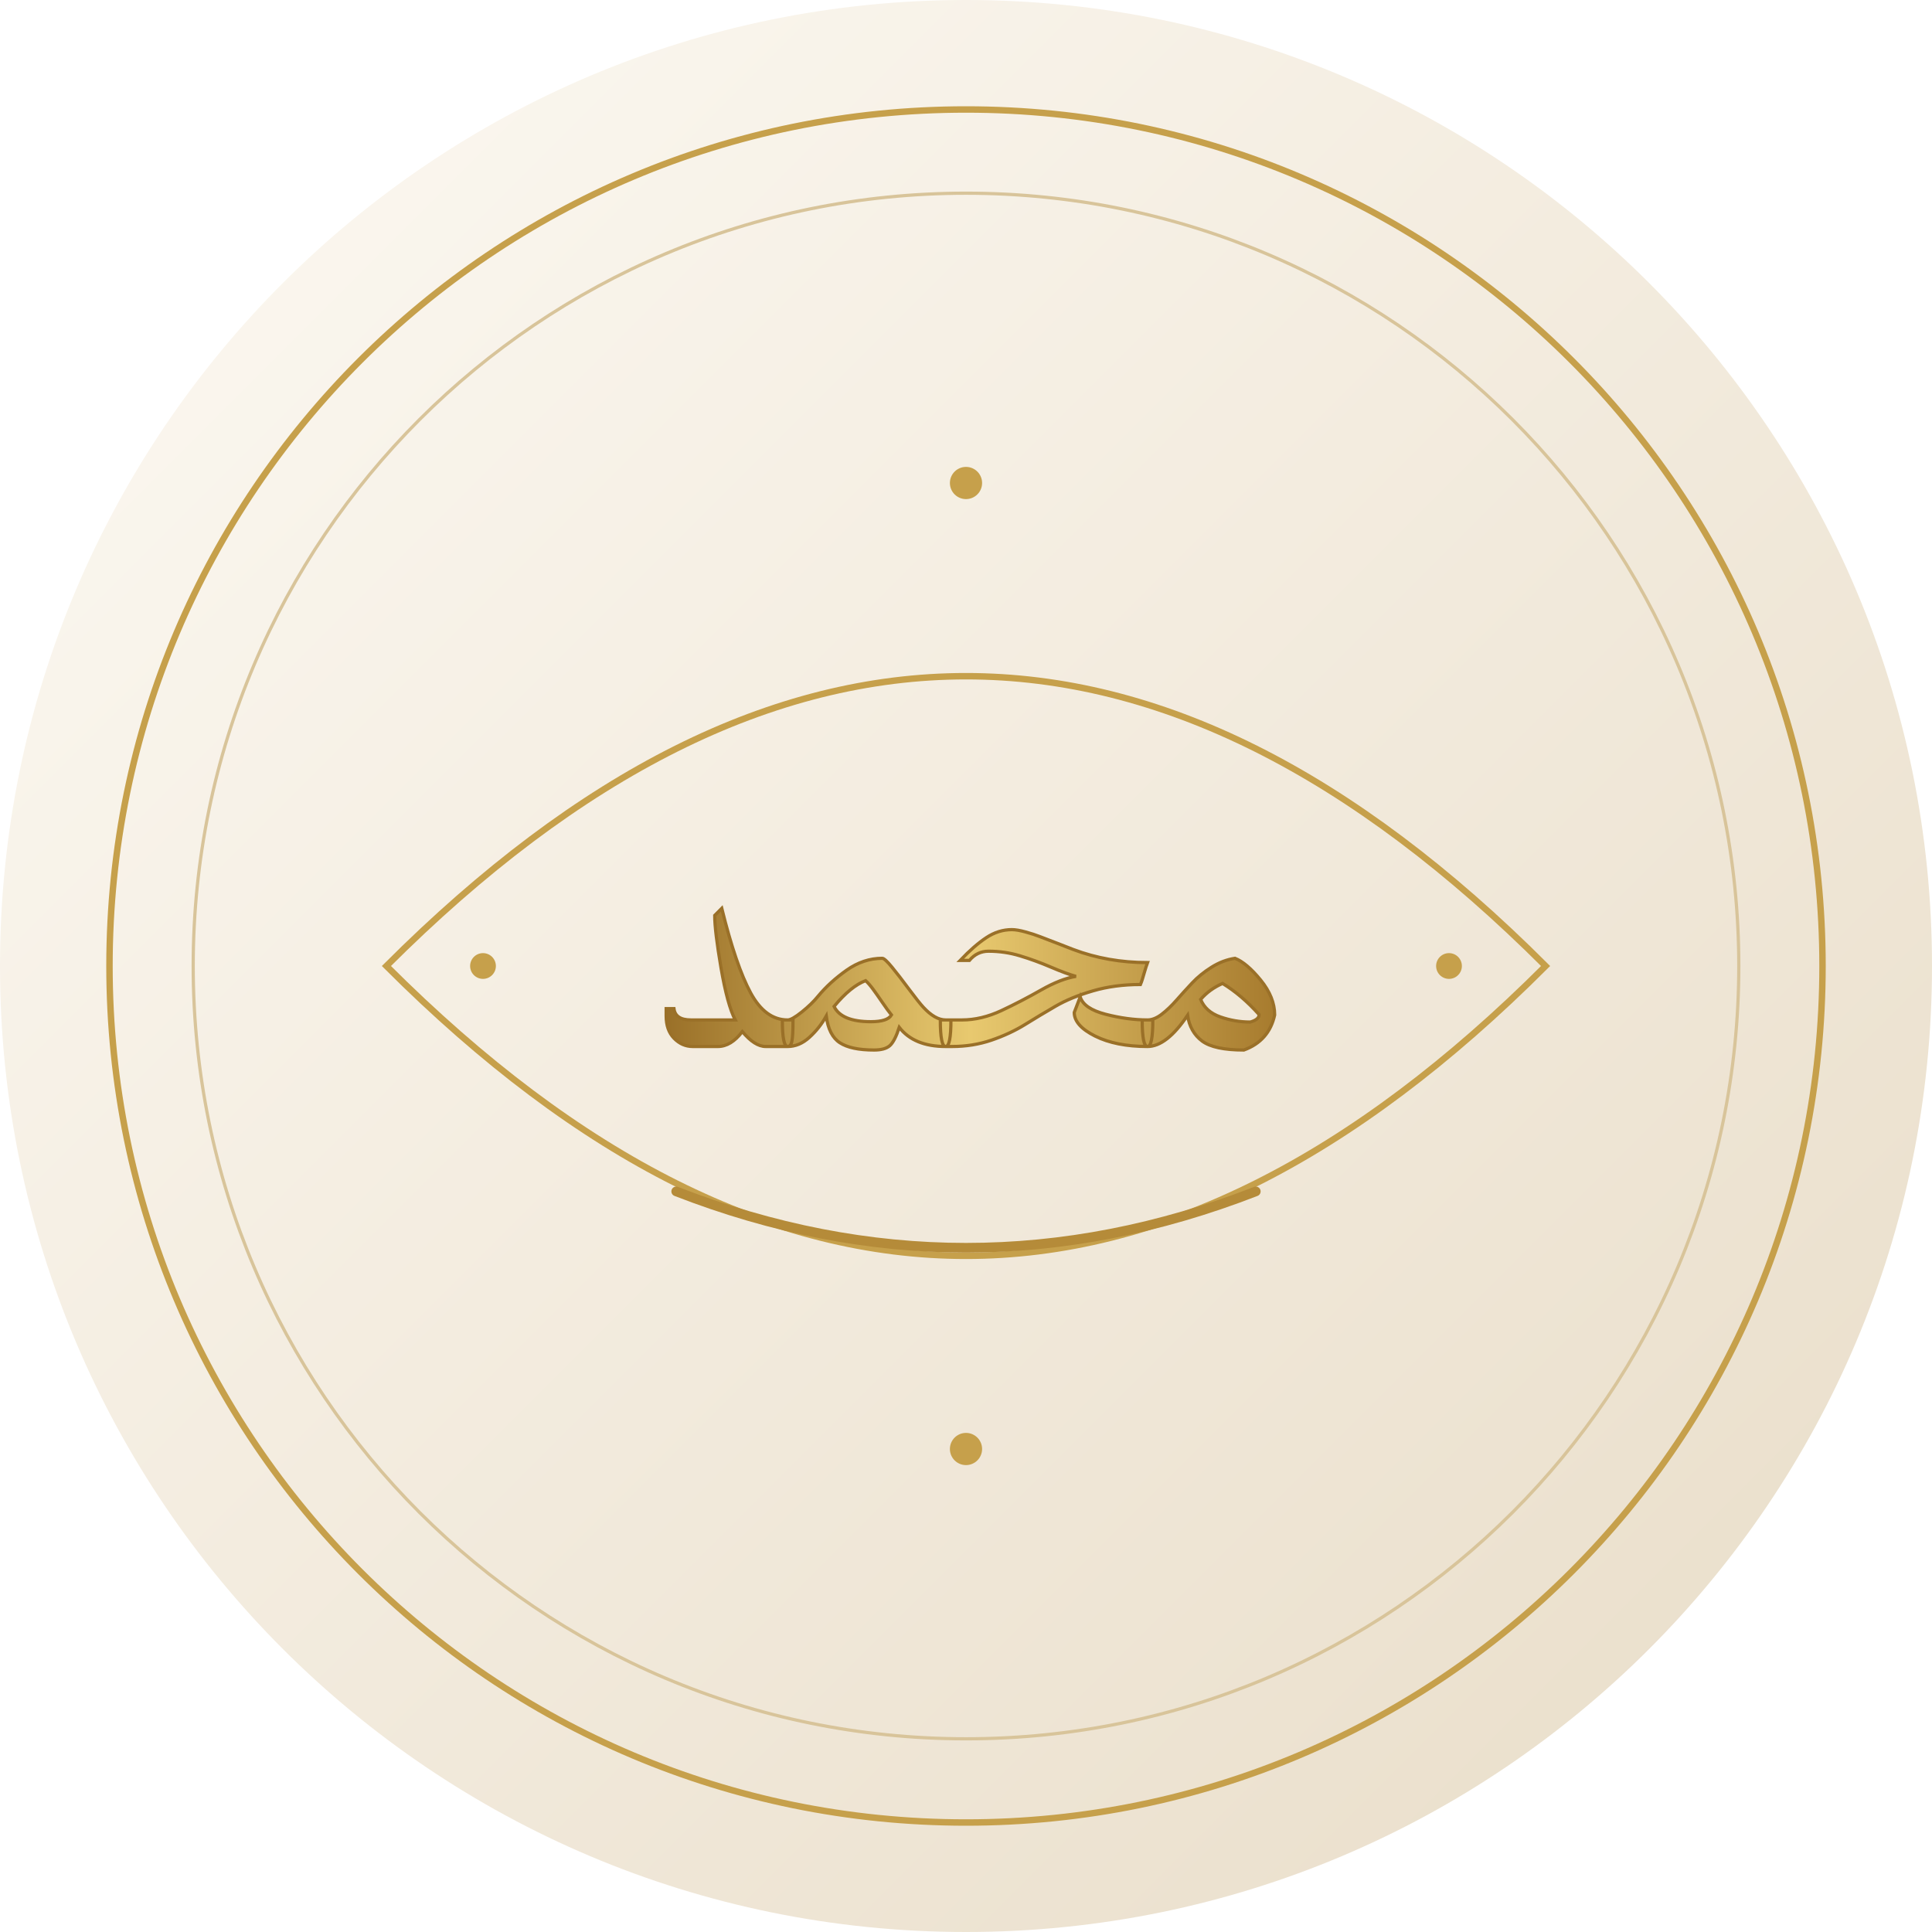
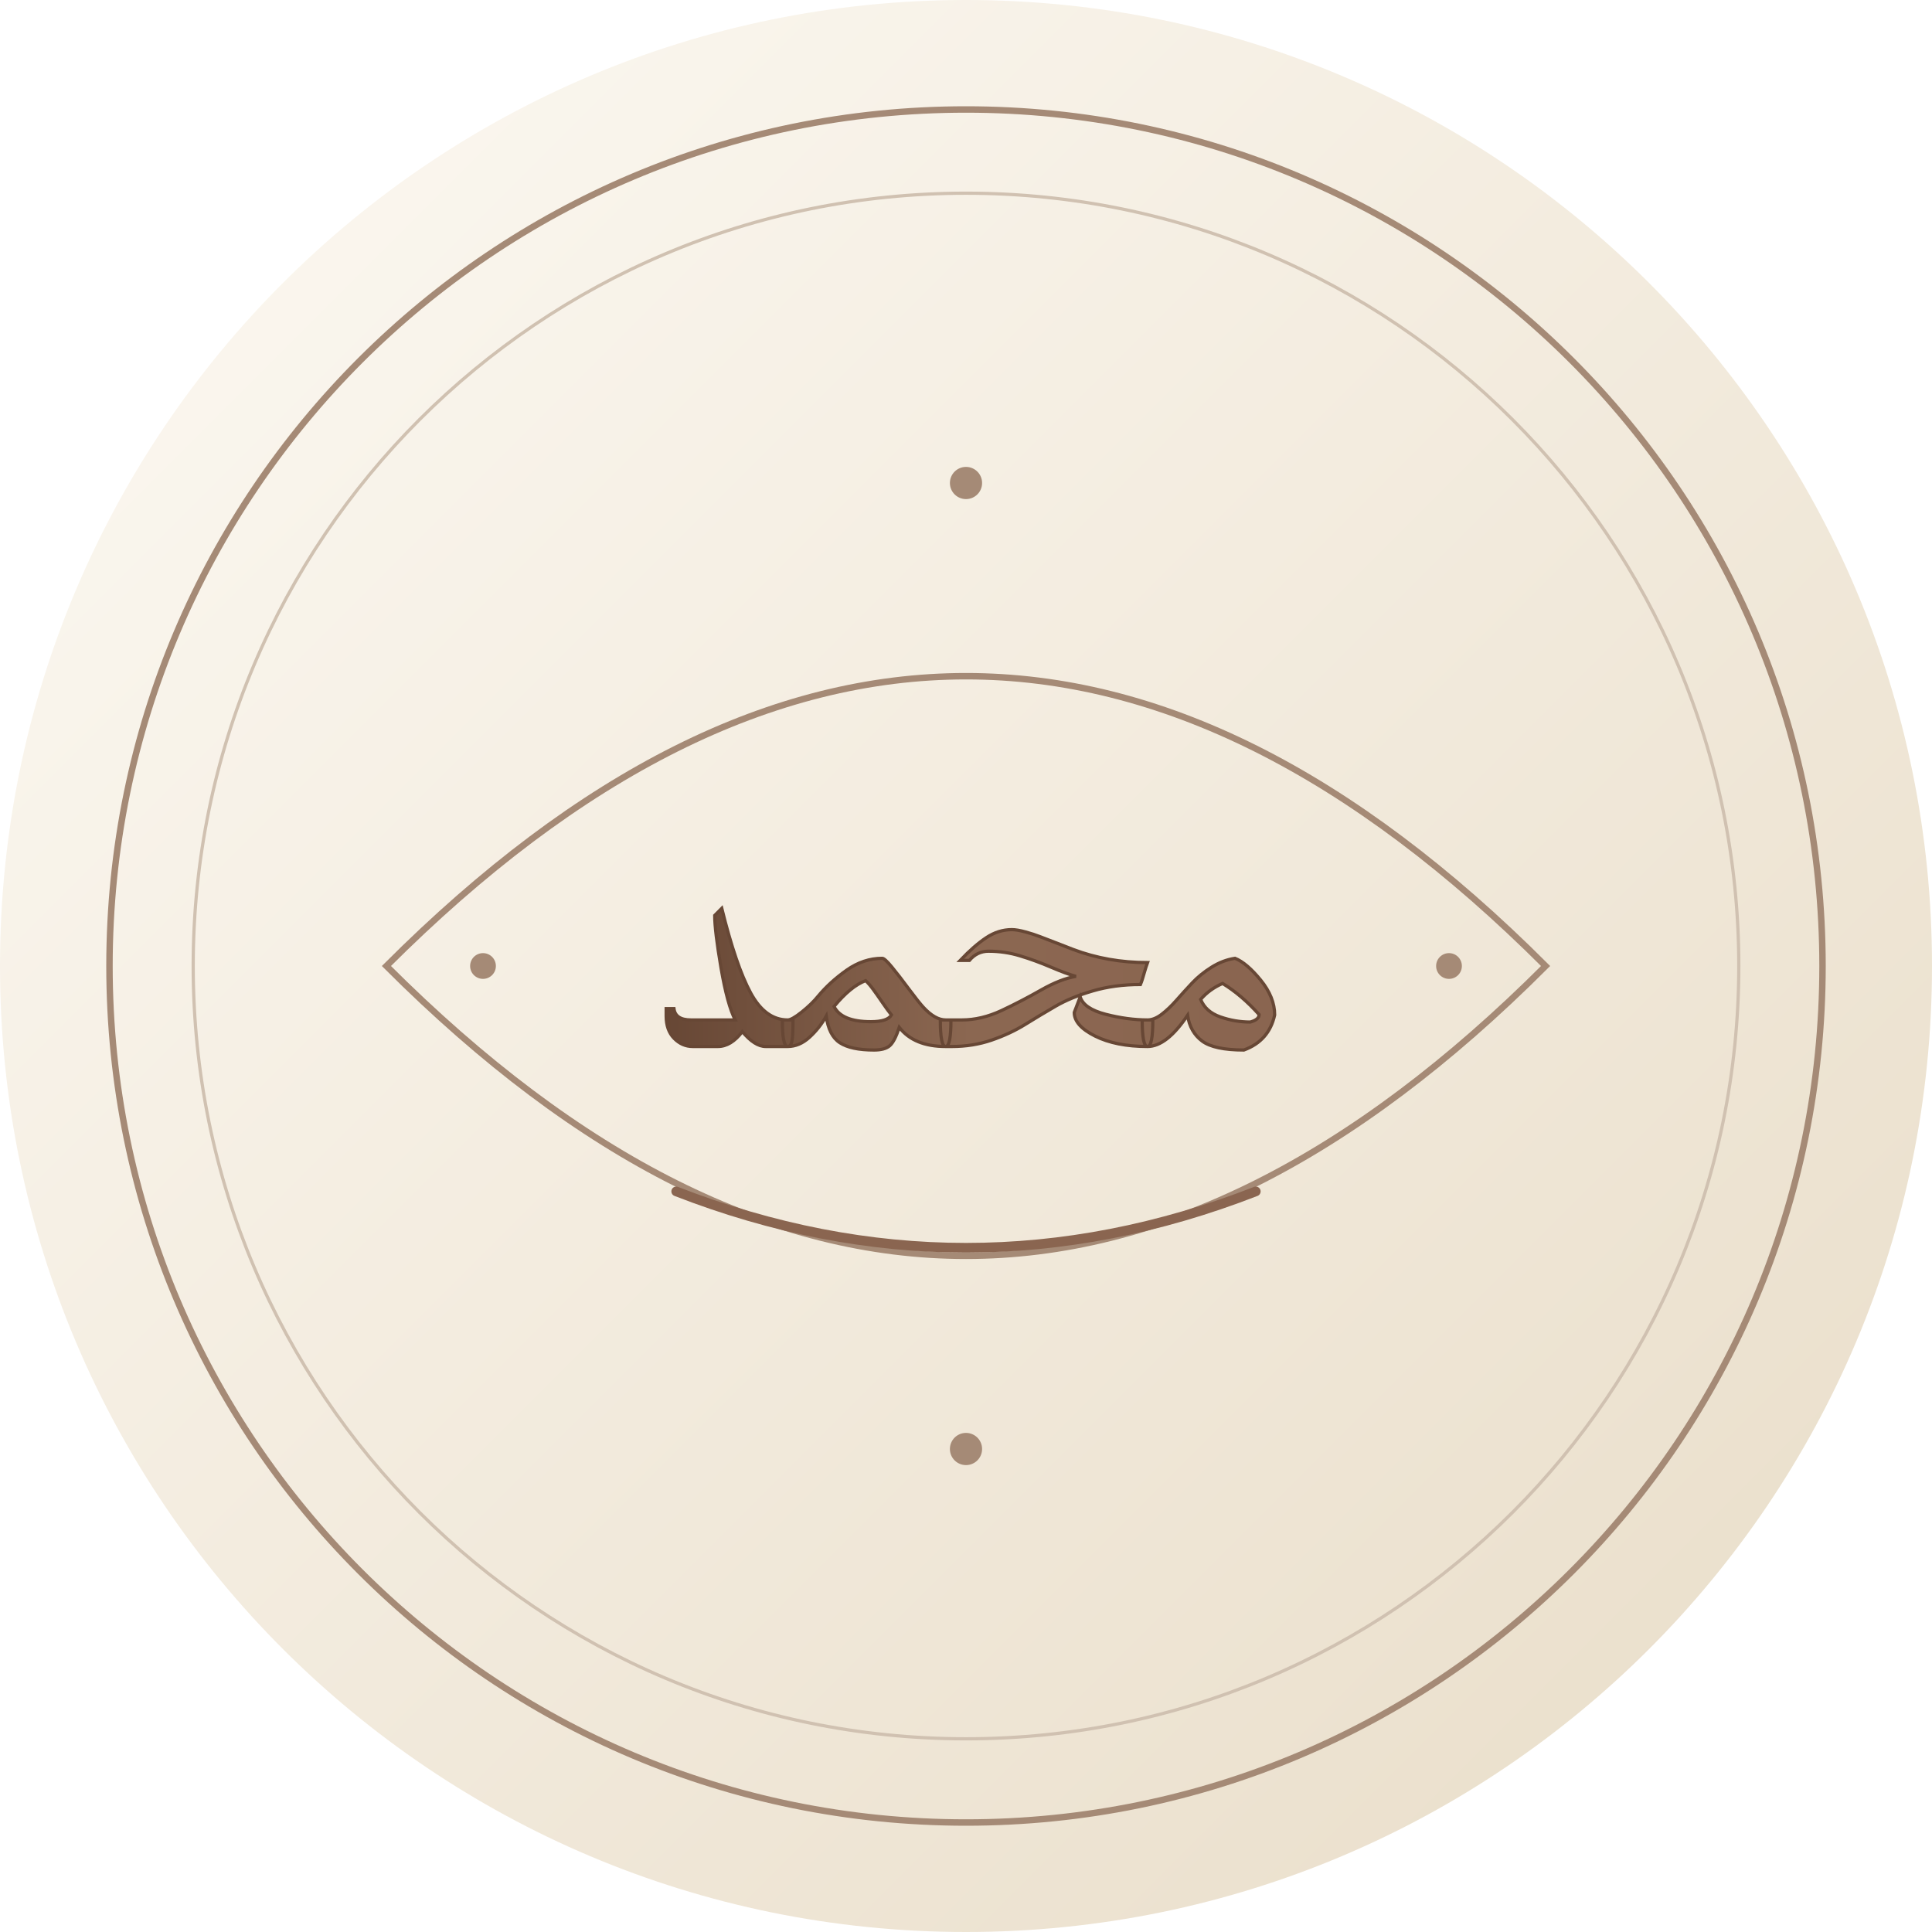
<svg xmlns="http://www.w3.org/2000/svg" viewBox="0 0 600 600">
  <defs>
    <linearGradient id="bg" x2="1" y2="1">
      <stop stop-color="#fdfaf4" />
      <stop offset="1" stop-color="#e8dcc7" />
    </linearGradient>
    <linearGradient id="g">
-       <stop stop-color="#9a7028" />
-       <stop offset=".5" stop-color="#e8c96f" />
-       <stop offset="1" stop-color="#a77b2e" />
+       <stop stop-color="#674735" />
+       <stop offset=".5" stop-color="#8b6751" />
+       <stop offset="1" stop-color="#8a6550" />
    </linearGradient>
  </defs>
  <rect width="600" height="600" rx="300" fill="url(#bg)" />
-   <circle cx="300" cy="300" r="266" fill="none" stroke="#c6a04b" stroke-width="2" />
-   <circle cx="300" cy="300" r="240" fill="none" stroke="#d8c49a" stroke-width="1" />
-   <path d="M120 300 Q300 120 480 300 Q300 480 120 300Z" fill="none" stroke="#c6a04b" stroke-width="2" />
-   <text x="300" y="325" text-anchor="middle" font-family="serif" font-size="110" fill="url(#g)" stroke="#9a7028" stroke-width="1">محمد</text>
-   <path d="M210 370 Q300 405 390 370" fill="none" stroke="#b58b39" stroke-width="3" stroke-linecap="round" />
-   <g fill="#c6a04b">
+   <circle cx="300" cy="300" r="266" fill="none" stroke="#a58a76" stroke-width="2" />
+   <circle cx="300" cy="300" r="240" fill="none" stroke="#d0c1b1" stroke-width="1" />
+   <path d="M120 300 Q300 120 480 300 Q300 480 120 300Z" fill="none" stroke="#a58a76" stroke-width="2" />
+   <text x="300" y="325" text-anchor="middle" font-family="serif" font-size="110" fill="url(#g)" stroke="#674735" stroke-width="1">محمد</text>
+   <path d="M210 370 Q300 405 390 370" fill="none" stroke="#8a6550" stroke-width="3" stroke-linecap="round" />
+   <g fill="#a58a76">
    <circle cx="300" cy="150" r="5" />
    <circle cx="300" cy="450" r="5" />
    <circle cx="150" cy="300" r="4" />
    <circle cx="450" cy="300" r="4" />
  </g>
</svg>
